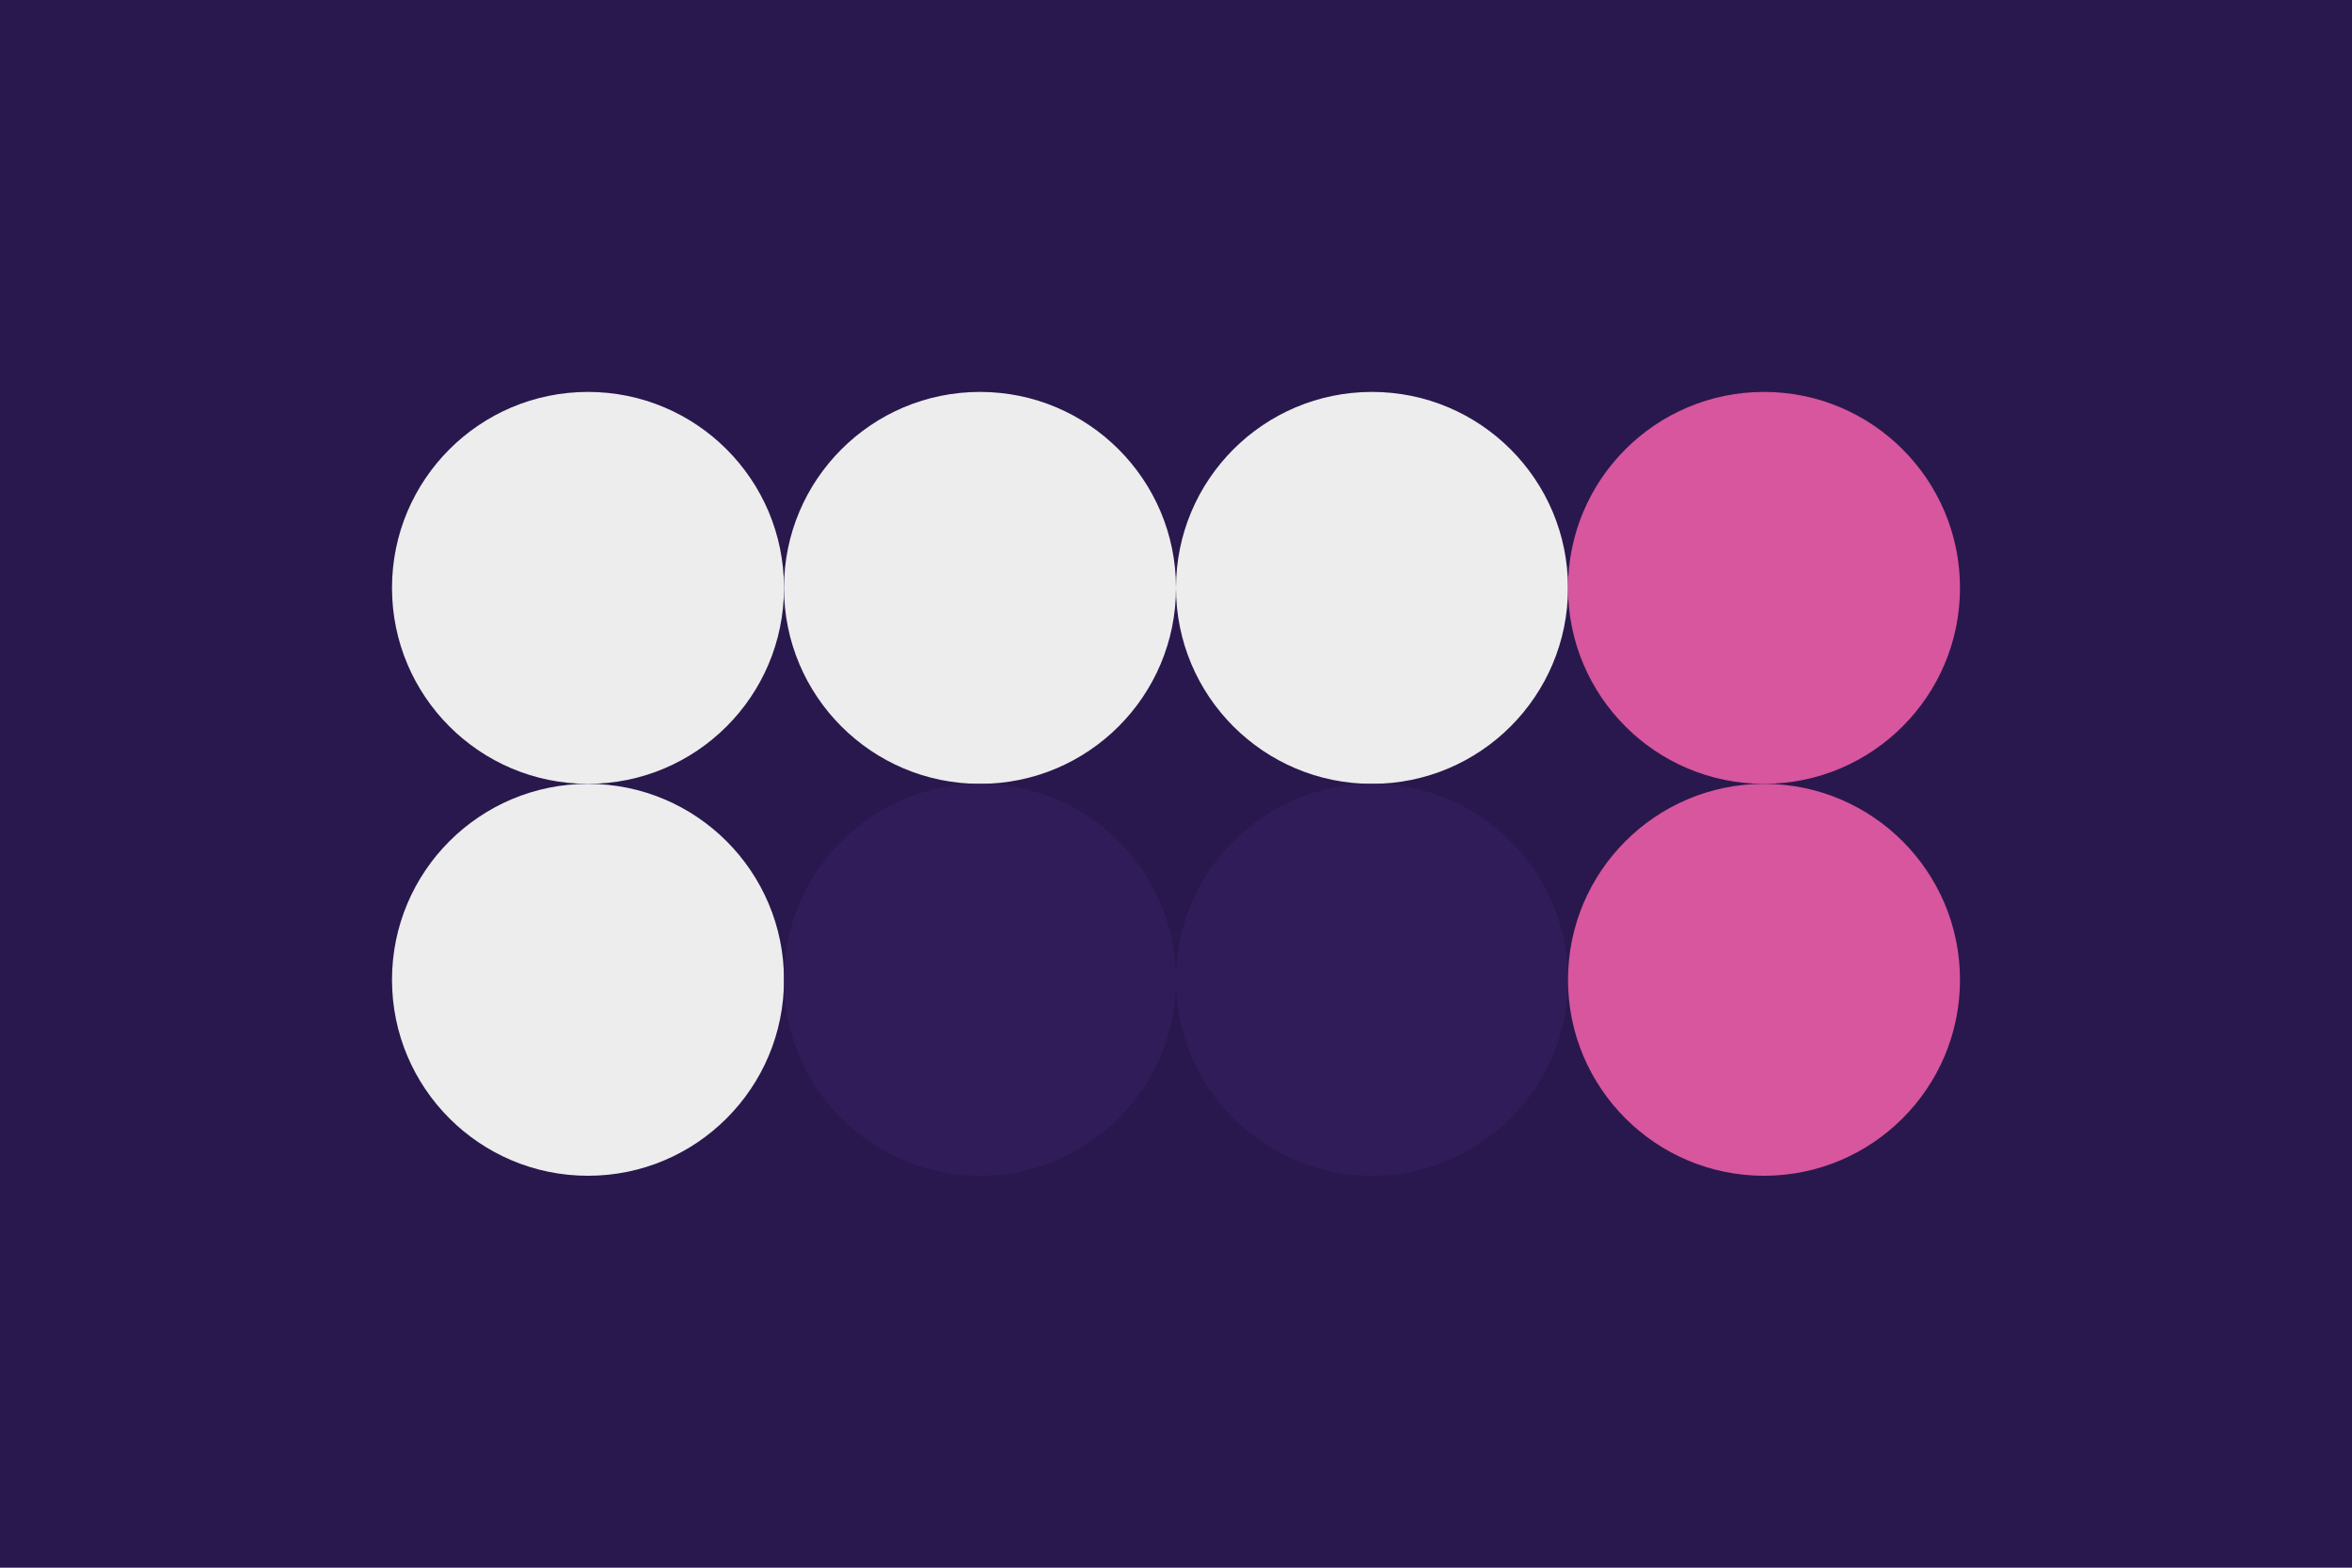
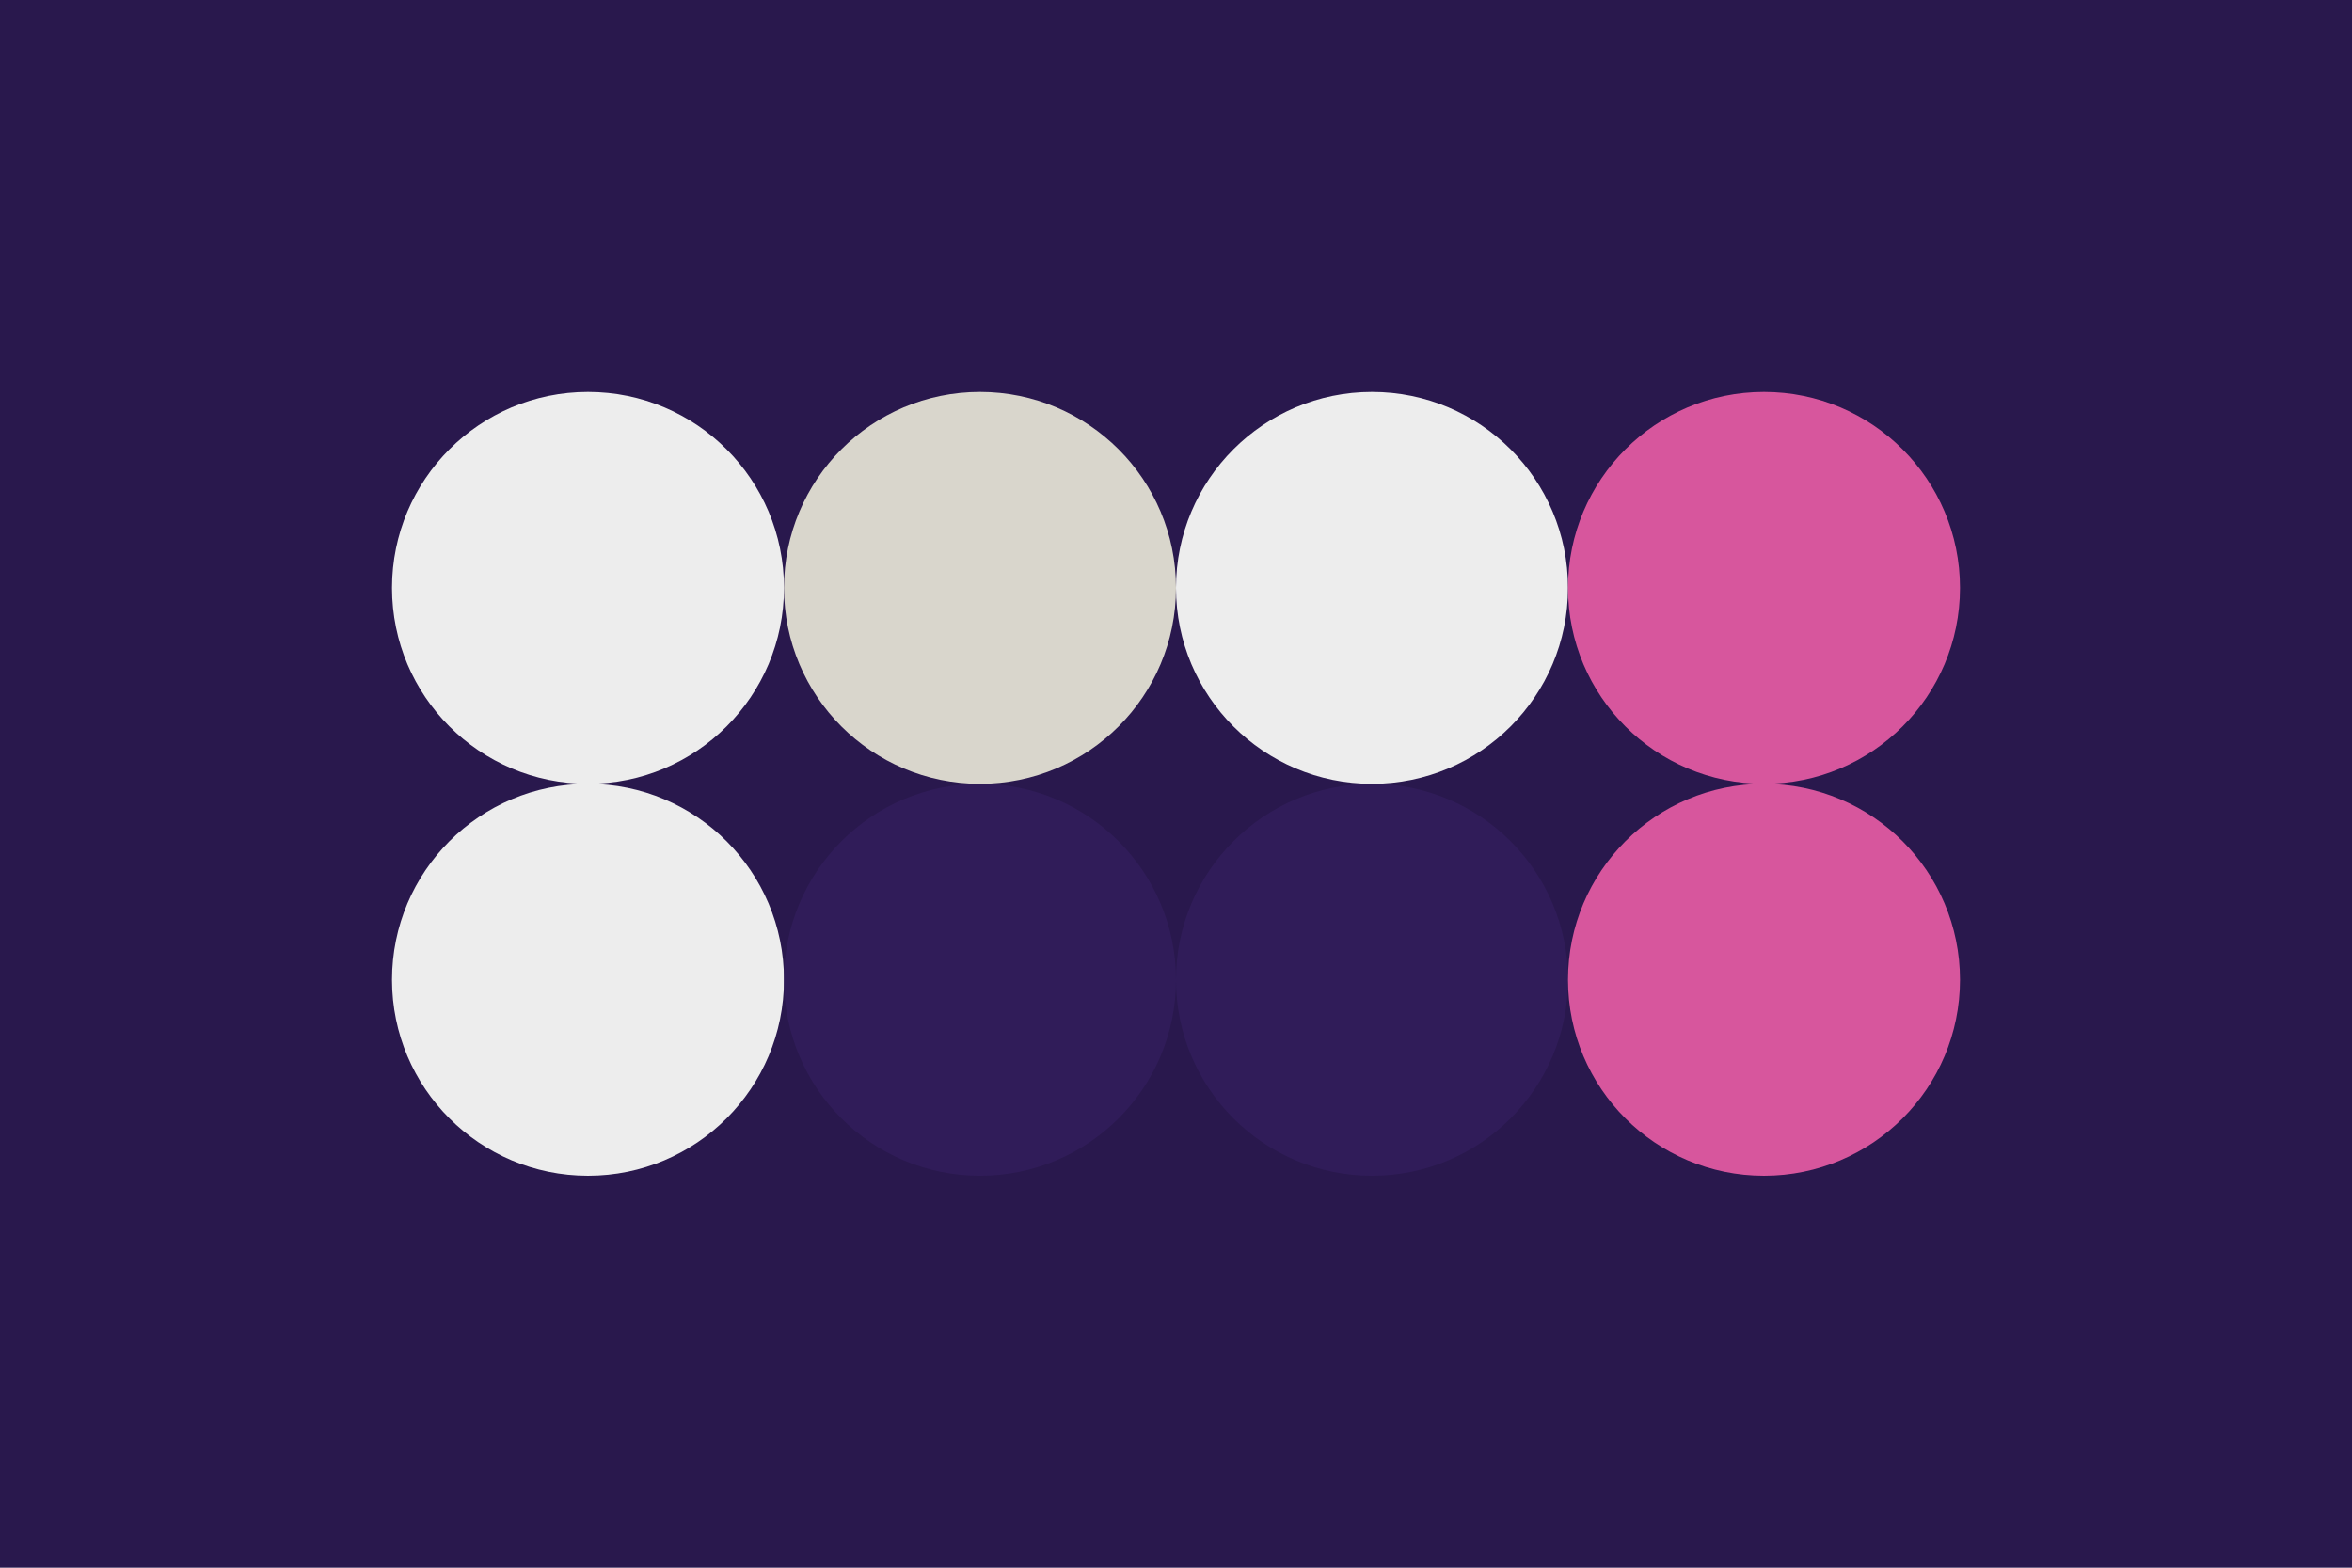
<svg xmlns="http://www.w3.org/2000/svg" width="96px" height="64px" baseProfile="full" version="1.1">
  <rect width="96" height="64" id="background" fill="#29184D" />
  <circle cx="24" cy="24" r="8" id="f_high" fill="#ededed" />
-   <circle cx="40" cy="24" r="8" id="f_med" fill="#ededed" />
+   <circle cx="40" cy="24" r="8" id="f_med" fill="#d9d6cc" />
  <circle cx="56" cy="24" r="8" id="f_low" fill="#ededed" />
  <circle cx="72" cy="24" r="8" id="f_inv" fill="#D7569D" />
  <circle cx="24" cy="40" r="8" id="b_high" fill="#ededed" />
  <circle cx="40" cy="40" r="8" id="b_med" fill="#301C59" />
  <circle cx="56" cy="40" r="8" id="b_low" fill="#301C59" />
  <circle cx="72" cy="40" r="8" id="b_inv" fill="#D7569D" />
</svg>
